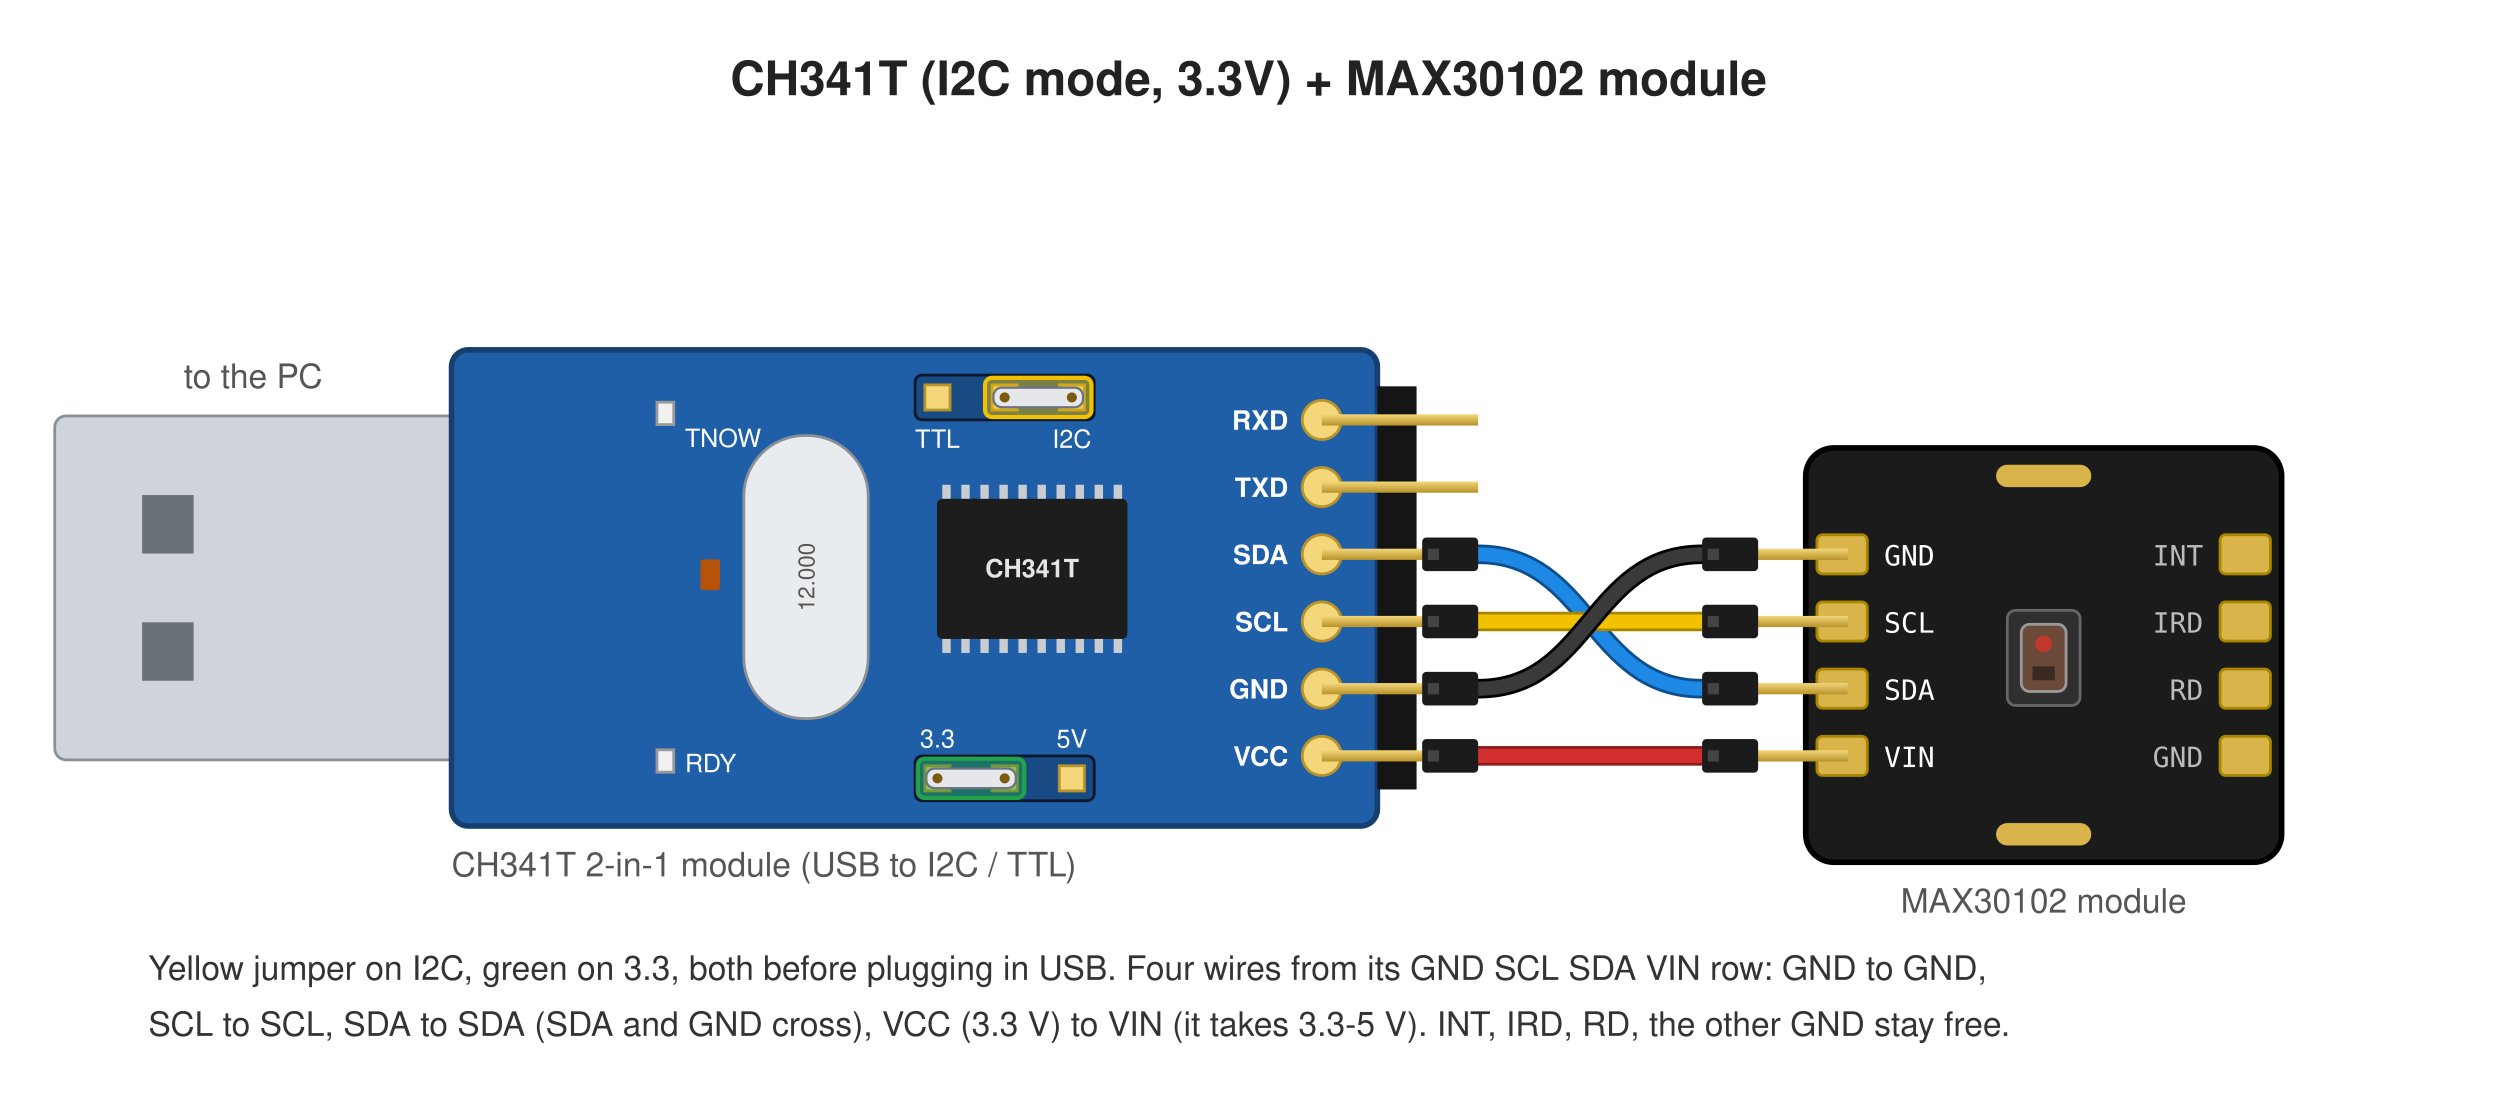
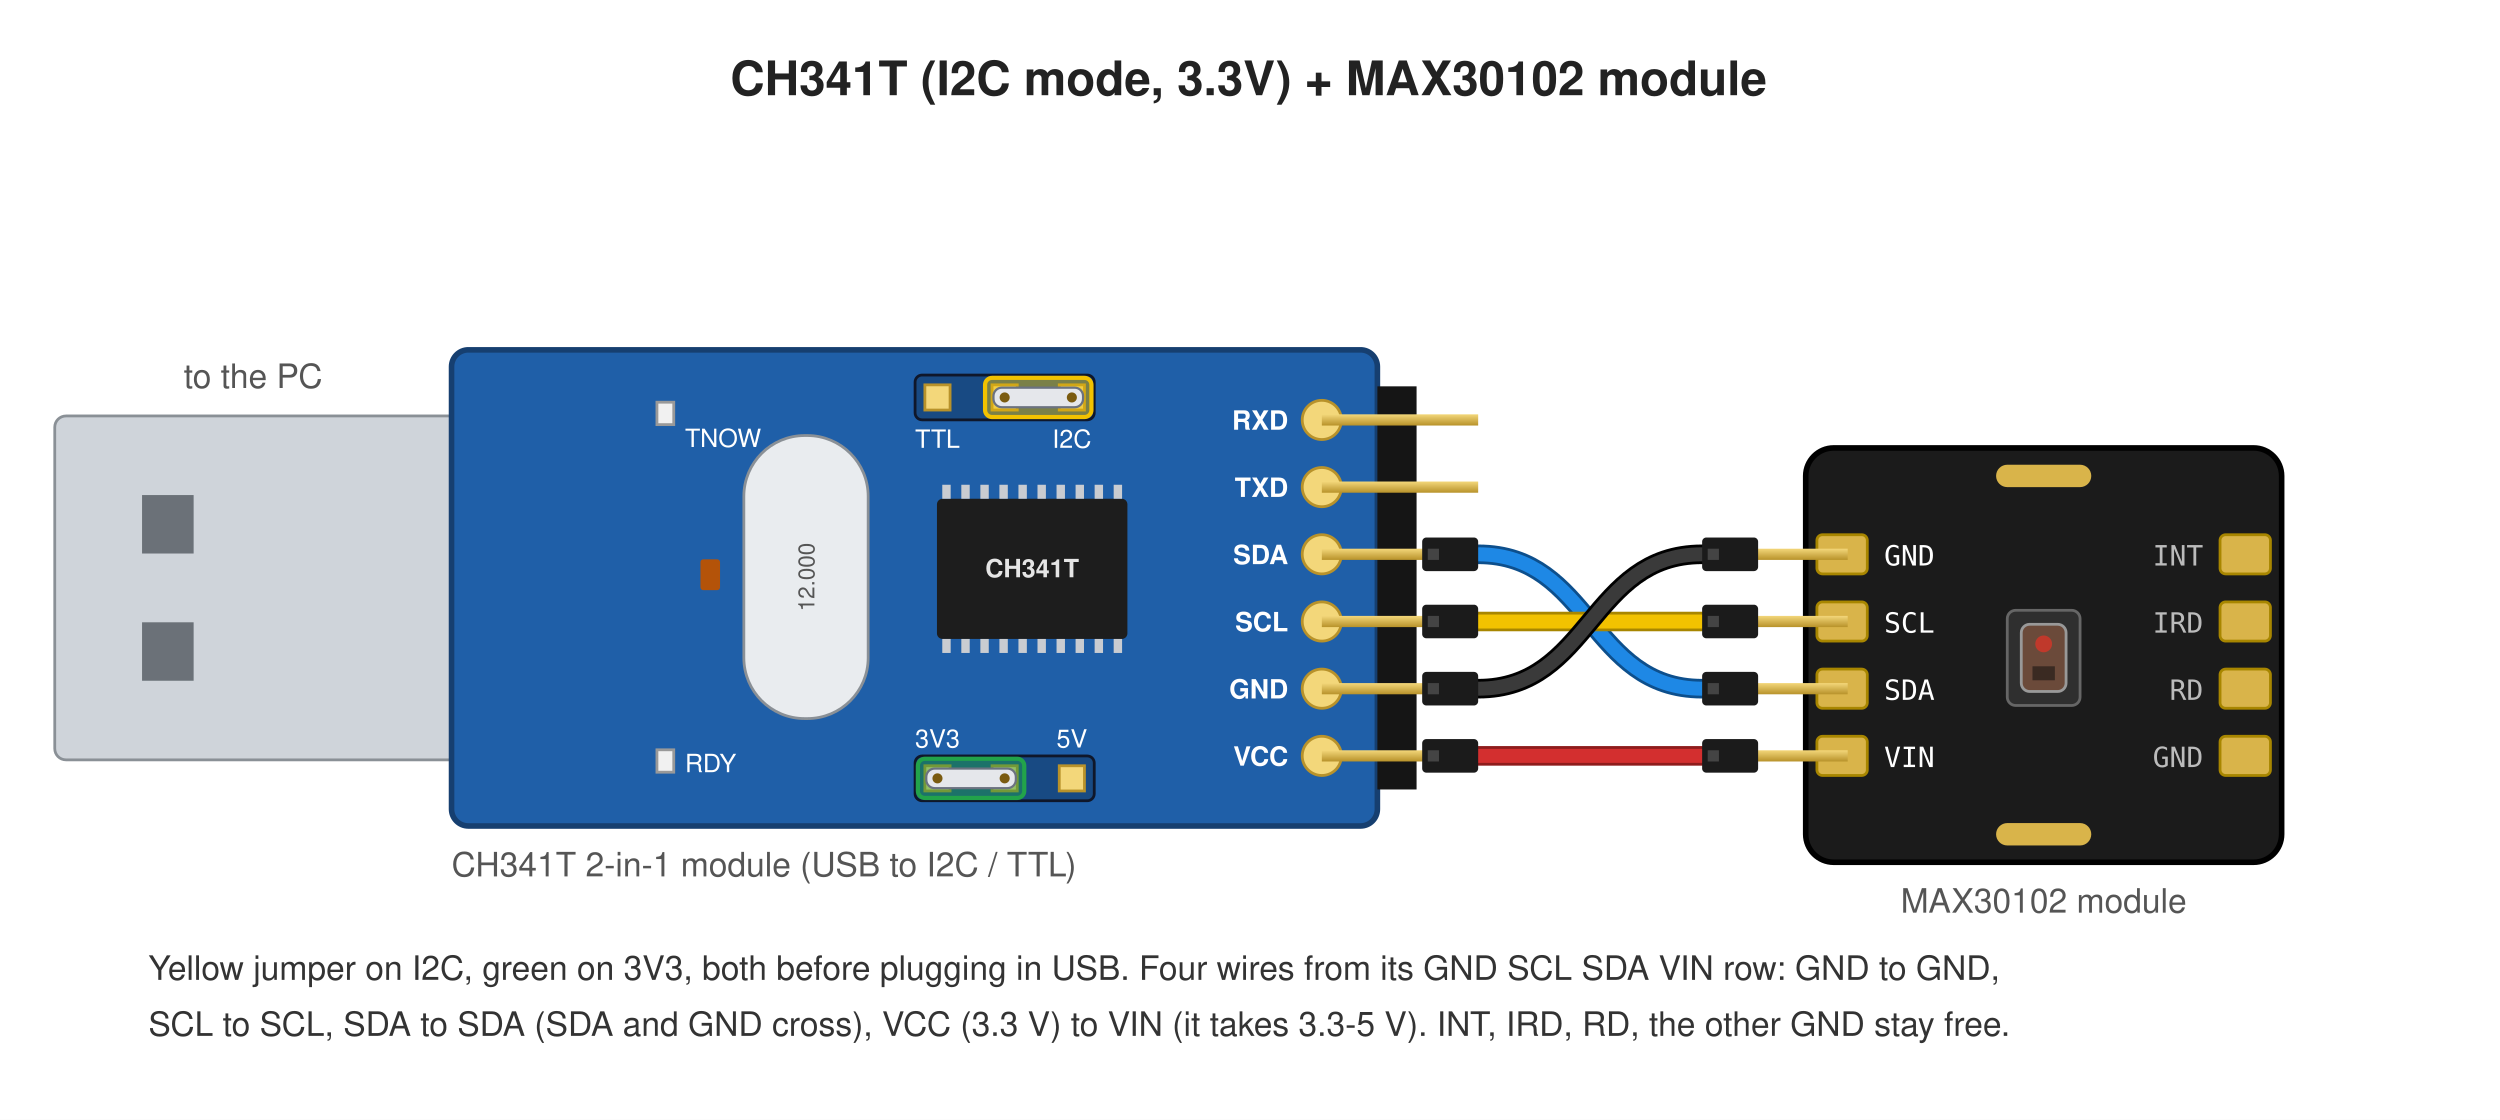
<svg xmlns="http://www.w3.org/2000/svg" viewBox="0 0 893 400" width="893" height="400" font-family="Helvetica, Arial, sans-serif">
  <style>@media (prefers-color-scheme: dark) { .bg { fill-opacity: 0.85 } }</style>
  <defs>
    <linearGradient id="metal" x1="0" y1="0" x2="0" y2="1">
      <stop offset="0" stop-color="#e9ecef" />
      <stop offset="0.5" stop-color="#b8bec5" />
      <stop offset="1" stop-color="#d9dde1" />
    </linearGradient>
    <linearGradient id="pin" x1="0" y1="0" x2="0" y2="1">
      <stop offset="0" stop-color="#f3d77a" />
      <stop offset="1" stop-color="#b8922a" />
    </linearGradient>
    <g id="dupont">
      <rect x="0" y="-6" width="20" height="12" rx="1.5" fill="#1b1b1b" />
      <rect x="2" y="-2" width="4" height="4" fill="#444" />
    </g>
  </defs>
  <rect class="bg" width="893" height="400" fill="#ffffff" />
  <text x="446" y="34" text-anchor="middle" font-size="17" font-weight="bold" fill="#222">CH341T (I2C mode, 3.3V) + MAX30102 module</text>
  <text x="90.425" y="138.583" text-anchor="middle" font-size="12" fill="#555">to the PC</text>
  <rect x="19.559" y="148.583" width="179.528" height="122.835" rx="4" fill="#cfd4da" stroke="#8a9096" />
  <rect x="50.74" y="176.835" width="18.425" height="20.882" fill="#6b7178" />
  <rect x="50.74" y="222.283" width="18.425" height="20.882" fill="#6b7178" />
  <rect x="161.291" y="124.961" width="330.709" height="170.079" rx="6" fill="#1f5fa8" stroke="#163f70" stroke-width="2" />
  <text x="161.291" y="313.039" font-size="12" fill="#555">CH341T 2-in-1 module (USB to I2C / TTL)</text>
  <rect x="492.0" y="138.0" width="14" height="144.0" fill="#151515" />
  <circle cx="472.157" cy="150.0" r="7" fill="#f3d77a" stroke="#b8922a" />
  <rect x="472.157" y="148.0" width="55.843" height="4" fill="url(#pin)" />
  <text x="460.157" y="153.5" text-anchor="end" font-size="9.5" font-weight="bold" fill="#fff">RXD</text>
  <circle cx="472.157" cy="174.0" r="7" fill="#f3d77a" stroke="#b8922a" />
  <rect x="472.157" y="172.0" width="55.843" height="4" fill="url(#pin)" />
  <text x="460.157" y="177.5" text-anchor="end" font-size="9.5" font-weight="bold" fill="#fff">TXD</text>
  <circle cx="472.157" cy="198.0" r="7" fill="#f3d77a" stroke="#b8922a" />
  <rect x="472.157" y="196.0" width="55.843" height="4" fill="url(#pin)" />
  <text x="460.157" y="201.5" text-anchor="end" font-size="9.5" font-weight="bold" fill="#fff">SDA</text>
  <circle cx="472.157" cy="222.0" r="7" fill="#f3d77a" stroke="#b8922a" />
  <rect x="472.157" y="220.0" width="55.843" height="4" fill="url(#pin)" />
  <text x="460.157" y="225.5" text-anchor="end" font-size="9.5" font-weight="bold" fill="#fff">SCL</text>
  <circle cx="472.157" cy="246.0" r="7" fill="#f3d77a" stroke="#b8922a" />
  <rect x="472.157" y="244.0" width="55.843" height="4" fill="url(#pin)" />
  <text x="460.157" y="249.5" text-anchor="end" font-size="9.5" font-weight="bold" fill="#fff">GND</text>
  <circle cx="472.157" cy="270.0" r="7" fill="#f3d77a" stroke="#b8922a" />
  <rect x="472.157" y="268.0" width="55.843" height="4" fill="url(#pin)" />
  <text x="460.157" y="273.5" text-anchor="end" font-size="9.5" font-weight="bold" fill="#fff">VCC</text>
  <rect x="334.677" y="178.157" width="68.031" height="50.079" rx="2" fill="#1d1d1d" />
  <rect x="336.579" y="173.157" width="3" height="5" fill="#c9ccd1" />
  <rect x="336.579" y="228.236" width="3" height="5" fill="#c9ccd1" />
  <rect x="343.382" y="173.157" width="3" height="5" fill="#c9ccd1" />
  <rect x="343.382" y="228.236" width="3" height="5" fill="#c9ccd1" />
  <rect x="350.185" y="173.157" width="3" height="5" fill="#c9ccd1" />
  <rect x="350.185" y="228.236" width="3" height="5" fill="#c9ccd1" />
  <rect x="356.988" y="173.157" width="3" height="5" fill="#c9ccd1" />
  <rect x="356.988" y="228.236" width="3" height="5" fill="#c9ccd1" />
  <rect x="363.791" y="173.157" width="3" height="5" fill="#c9ccd1" />
  <rect x="363.791" y="228.236" width="3" height="5" fill="#c9ccd1" />
  <rect x="370.594" y="173.157" width="3" height="5" fill="#c9ccd1" />
  <rect x="370.594" y="228.236" width="3" height="5" fill="#c9ccd1" />
  <rect x="377.398" y="173.157" width="3" height="5" fill="#c9ccd1" />
  <rect x="377.398" y="228.236" width="3" height="5" fill="#c9ccd1" />
  <rect x="384.201" y="173.157" width="3" height="5" fill="#c9ccd1" />
  <rect x="384.201" y="228.236" width="3" height="5" fill="#c9ccd1" />
  <rect x="391.004" y="173.157" width="3" height="5" fill="#c9ccd1" />
  <rect x="391.004" y="228.236" width="3" height="5" fill="#c9ccd1" />
  <rect x="397.807" y="173.157" width="3" height="5" fill="#c9ccd1" />
  <rect x="397.807" y="228.236" width="3" height="5" fill="#c9ccd1" />
  <text x="368.693" y="206.197" text-anchor="middle" font-size="9" font-weight="bold" fill="#e5e5e5">CH341T</text>
  <rect x="265.701" y="155.575" width="44.409" height="101.102" rx="21.732" fill="#e9ecef" stroke="#8a9096" />
  <text transform="translate(290.9055 206.126) rotate(-90)" text-anchor="middle" font-size="8" fill="#555">12.000</text>
  <rect x="250.197" y="199.795" width="7" height="11" rx="1" fill="#b45309" />
  <rect x="326.866" y="133.969" width="64" height="16" rx="2.5" fill="#000" fill-opacity="0.22" stroke="#0f172a" stroke-width="1" />
  <rect x="378.366" y="137.469" width="9" height="9" fill="#f3d77a" stroke="#b8922a" />
  <rect x="354.366" y="137.469" width="9" height="9" fill="#f3d77a" stroke="#b8922a" />
  <rect x="330.366" y="137.469" width="9" height="9" fill="#f3d77a" stroke="#b8922a" />
  <rect x="351.866" y="134.969" width="38" height="14" rx="2.5" fill="#f2c200" fill-opacity="0.45" stroke="#f2c200" stroke-width="1.5" />
  <rect x="354.866" y="138.469" width="32" height="7" rx="3" fill="#e5e7eb" stroke="#6b7280" stroke-width="0.8" />
  <circle cx="358.866" cy="141.969" r="1.8" fill="#7a5b10" />
  <circle cx="382.866" cy="141.969" r="1.8" fill="#7a5b10" />
  <rect x="326.866" y="270.031" width="64" height="16" rx="2.5" fill="#000" fill-opacity="0.22" stroke="#0f172a" stroke-width="1" />
  <rect x="378.366" y="273.531" width="9" height="9" fill="#f3d77a" stroke="#b8922a" />
  <rect x="354.366" y="273.531" width="9" height="9" fill="#f3d77a" stroke="#b8922a" />
  <rect x="330.366" y="273.531" width="9" height="9" fill="#f3d77a" stroke="#b8922a" />
  <rect x="327.866" y="271.031" width="38" height="14" rx="2.5" fill="#22a34a" fill-opacity="0.45" stroke="#22a34a" stroke-width="1.5" />
  <rect x="330.866" y="274.531" width="32" height="7" rx="3" fill="#e5e7eb" stroke="#6b7280" stroke-width="0.8" />
  <circle cx="334.866" cy="278.031" r="1.8" fill="#7a5b10" />
  <circle cx="358.866" cy="278.031" r="1.8" fill="#7a5b10" />
  <text x="382.866" y="159.969" text-anchor="middle" font-size="9" fill="#fff">I2C</text>
  <text x="334.866" y="159.969" text-anchor="middle" font-size="9" fill="#fff">TTL</text>
  <text x="382.866" y="267.031" text-anchor="middle" font-size="9" fill="#fff">5V</text>
-   <text x="334.866" y="267.031" text-anchor="middle" font-size="9" fill="#fff">3.3</text>
+   <text x="334.866" y="267.031" text-anchor="middle" font-size="9" fill="#fff">3V3</text>
  <rect x="234.661" y="143.669" width="6" height="8" fill="#f1f1f1" stroke="#999" />
  <text x="244.661" y="159.669" font-size="9" fill="#fff">TNOW</text>
  <rect x="234.661" y="267.827" width="6" height="8" fill="#f1f1f1" stroke="#999" />
  <text x="244.661" y="275.827" font-size="9" fill="#fff">RDY</text>
  <g transform="translate(33 0)">
    <rect x="612" y="160" width="170" height="148" rx="10" fill="#1b1b1b" stroke="#000" stroke-width="2" />
    <g fill="#d9b44a" stroke="#a88600">
      <rect x="616" y="191" width="18" height="14" rx="2" />
      <rect x="616" y="215" width="18" height="14" rx="2" />
      <rect x="616" y="239" width="18" height="14" rx="2" />
      <rect x="616" y="263" width="18" height="14" rx="2" />
      <rect x="760" y="191" width="18" height="14" rx="2" />
      <rect x="760" y="215" width="18" height="14" rx="2" />
      <rect x="760" y="239" width="18" height="14" rx="2" />
      <rect x="760" y="263" width="18" height="14" rx="2" />
    </g>
    <g fill="url(#pin)">
      <rect x="593" y="196" width="34" height="4" />
      <rect x="593" y="220" width="34" height="4" />
      <rect x="593" y="244" width="34" height="4" />
      <rect x="593" y="268" width="34" height="4" />
    </g>
    <g font-size="10" fill="#fff" font-family="Menlo, Consolas, monospace">
      <text x="640" y="202">GND</text>
      <text x="640" y="226">SCL</text>
      <text x="640" y="250">SDA</text>
      <text x="640" y="274">VIN</text>
    </g>
    <g font-size="10" fill="#bbb" font-family="Menlo, Consolas, monospace" text-anchor="end">
      <text x="754" y="202">INT</text>
      <text x="754" y="226">IRD</text>
      <text x="754" y="250">RD</text>
      <text x="754" y="274">GND</text>
    </g>
    <rect x="680" y="166" width="34" height="8" rx="4" fill="#d9b44a" />
    <rect x="680" y="294" width="34" height="8" rx="4" fill="#d9b44a" />
    <rect x="684" y="218" width="26" height="34" rx="3" fill="#2f2f2f" stroke="#666" />
    <rect x="689" y="223" width="16" height="24" rx="3" fill="#6b4a3a" stroke="#999" />
    <circle cx="697" cy="230" r="3" fill="#c0392b" />
    <rect x="693" y="238" width="8" height="5" fill="#3a2a22" />
    <text x="697" y="326" text-anchor="middle" font-size="12" fill="#555">MAX30102 module</text>
    <g stroke-linecap="round" fill="none">
      <path d="M495 198 C 535 198, 535 246, 575 246" stroke="#0d4f8c" stroke-width="7" />
      <path d="M495 198 C 535 198, 535 246, 575 246" stroke="#1e88e5" stroke-width="5" />
      <path d="M495 222 H 575" stroke="#a88600" stroke-width="7" />
      <path d="M495 222 H 575" stroke="#f2c200" stroke-width="5" />
      <path d="M495 246 C 535 246, 535 198, 575 198" stroke="#000" stroke-width="7" />
      <path d="M495 246 C 535 246, 535 198, 575 198" stroke="#3a3a3a" stroke-width="5" />
      <path d="M495 270 H 575" stroke="#8e1c1c" stroke-width="7" />
      <path d="M495 270 H 575" stroke="#d32f2f" stroke-width="5" />
    </g>
    <use href="#dupont" x="475" y="198" />
    <use href="#dupont" x="475" y="222" />
    <use href="#dupont" x="475" y="246" />
    <use href="#dupont" x="475" y="270" />
    <use href="#dupont" x="575" y="198" />
    <use href="#dupont" x="575" y="222" />
    <use href="#dupont" x="575" y="246" />
    <use href="#dupont" x="575" y="270" />
    <g font-size="12" fill="#333">
-       <text x="20" y="350">Yellow jumper on I2C, green on 3.3, both before plugging in USB. Four wires from its GND SCL SDA VIN row: GND to GND,</text>
+       <text x="20" y="350">Yellow jumper on I2C, green on 3V3, both before plugging in USB. Four wires from its GND SCL SDA VIN row: GND to GND,</text>
      <text x="20" y="370">SCL to SCL, SDA to SDA (SDA and GND cross), VCC (3.3 V) to VIN (it takes 3.3-5 V). INT, IRD, RD, the other GND stay free.</text>
    </g>
  </g>
</svg>
